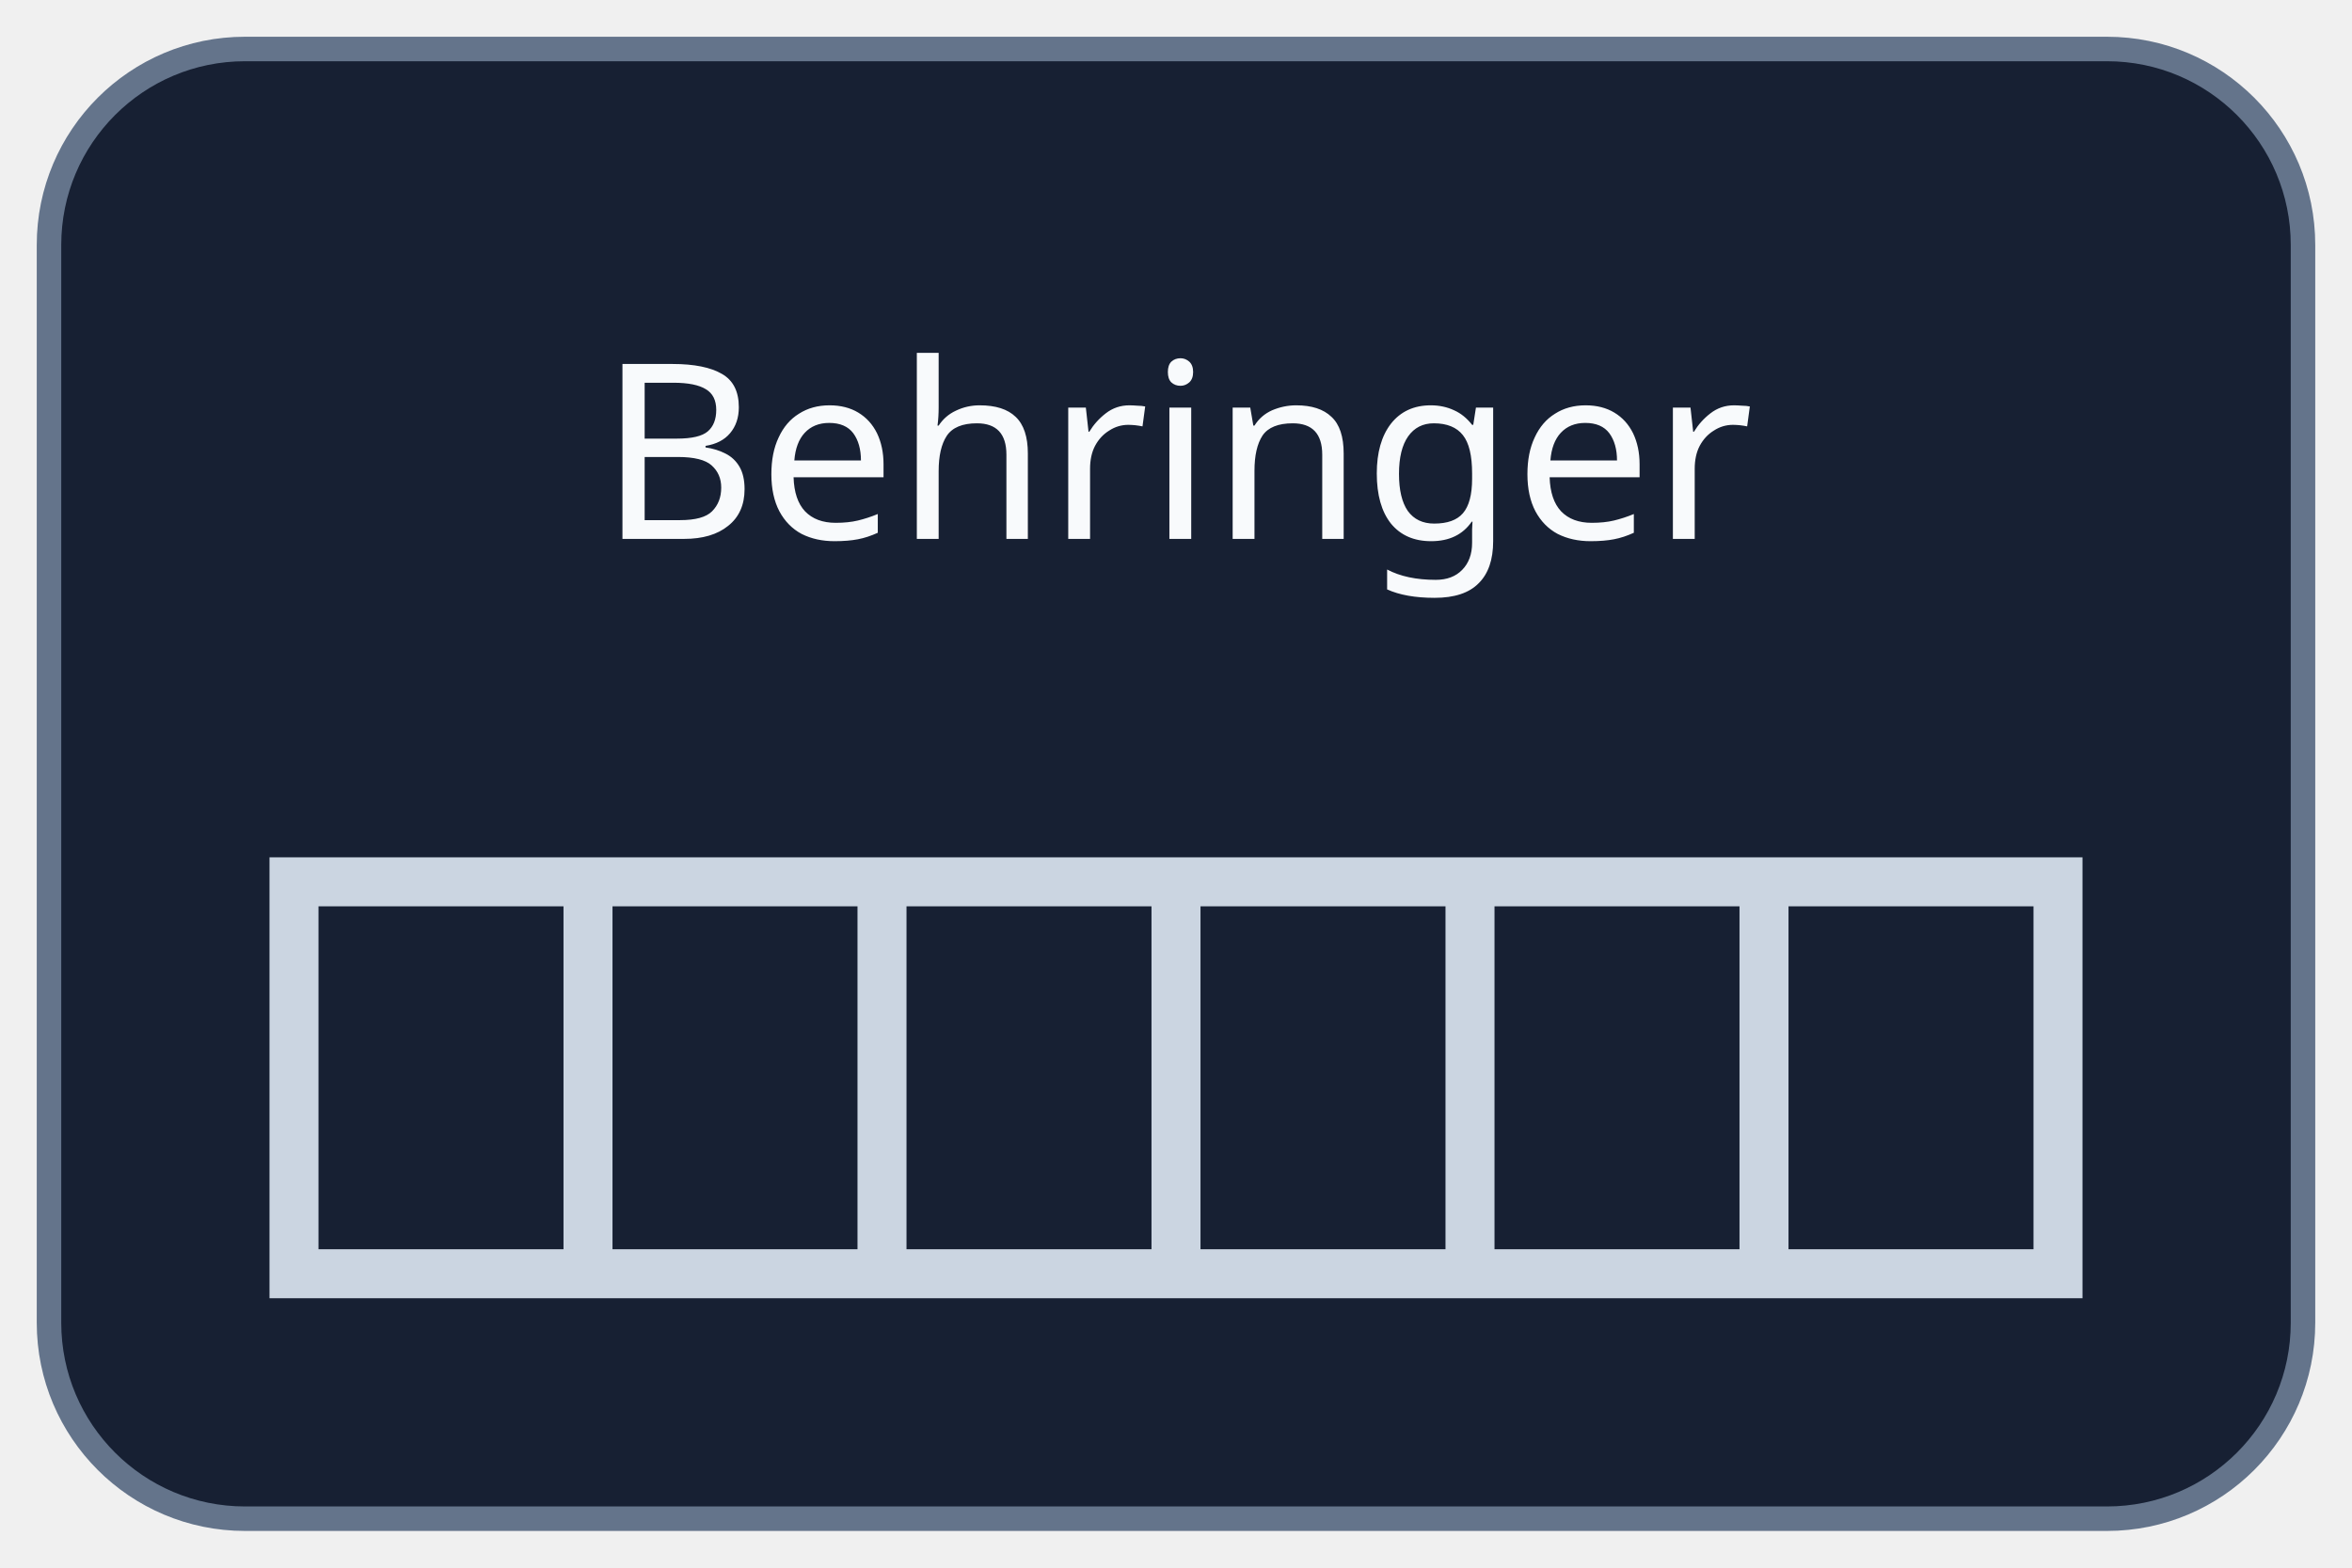
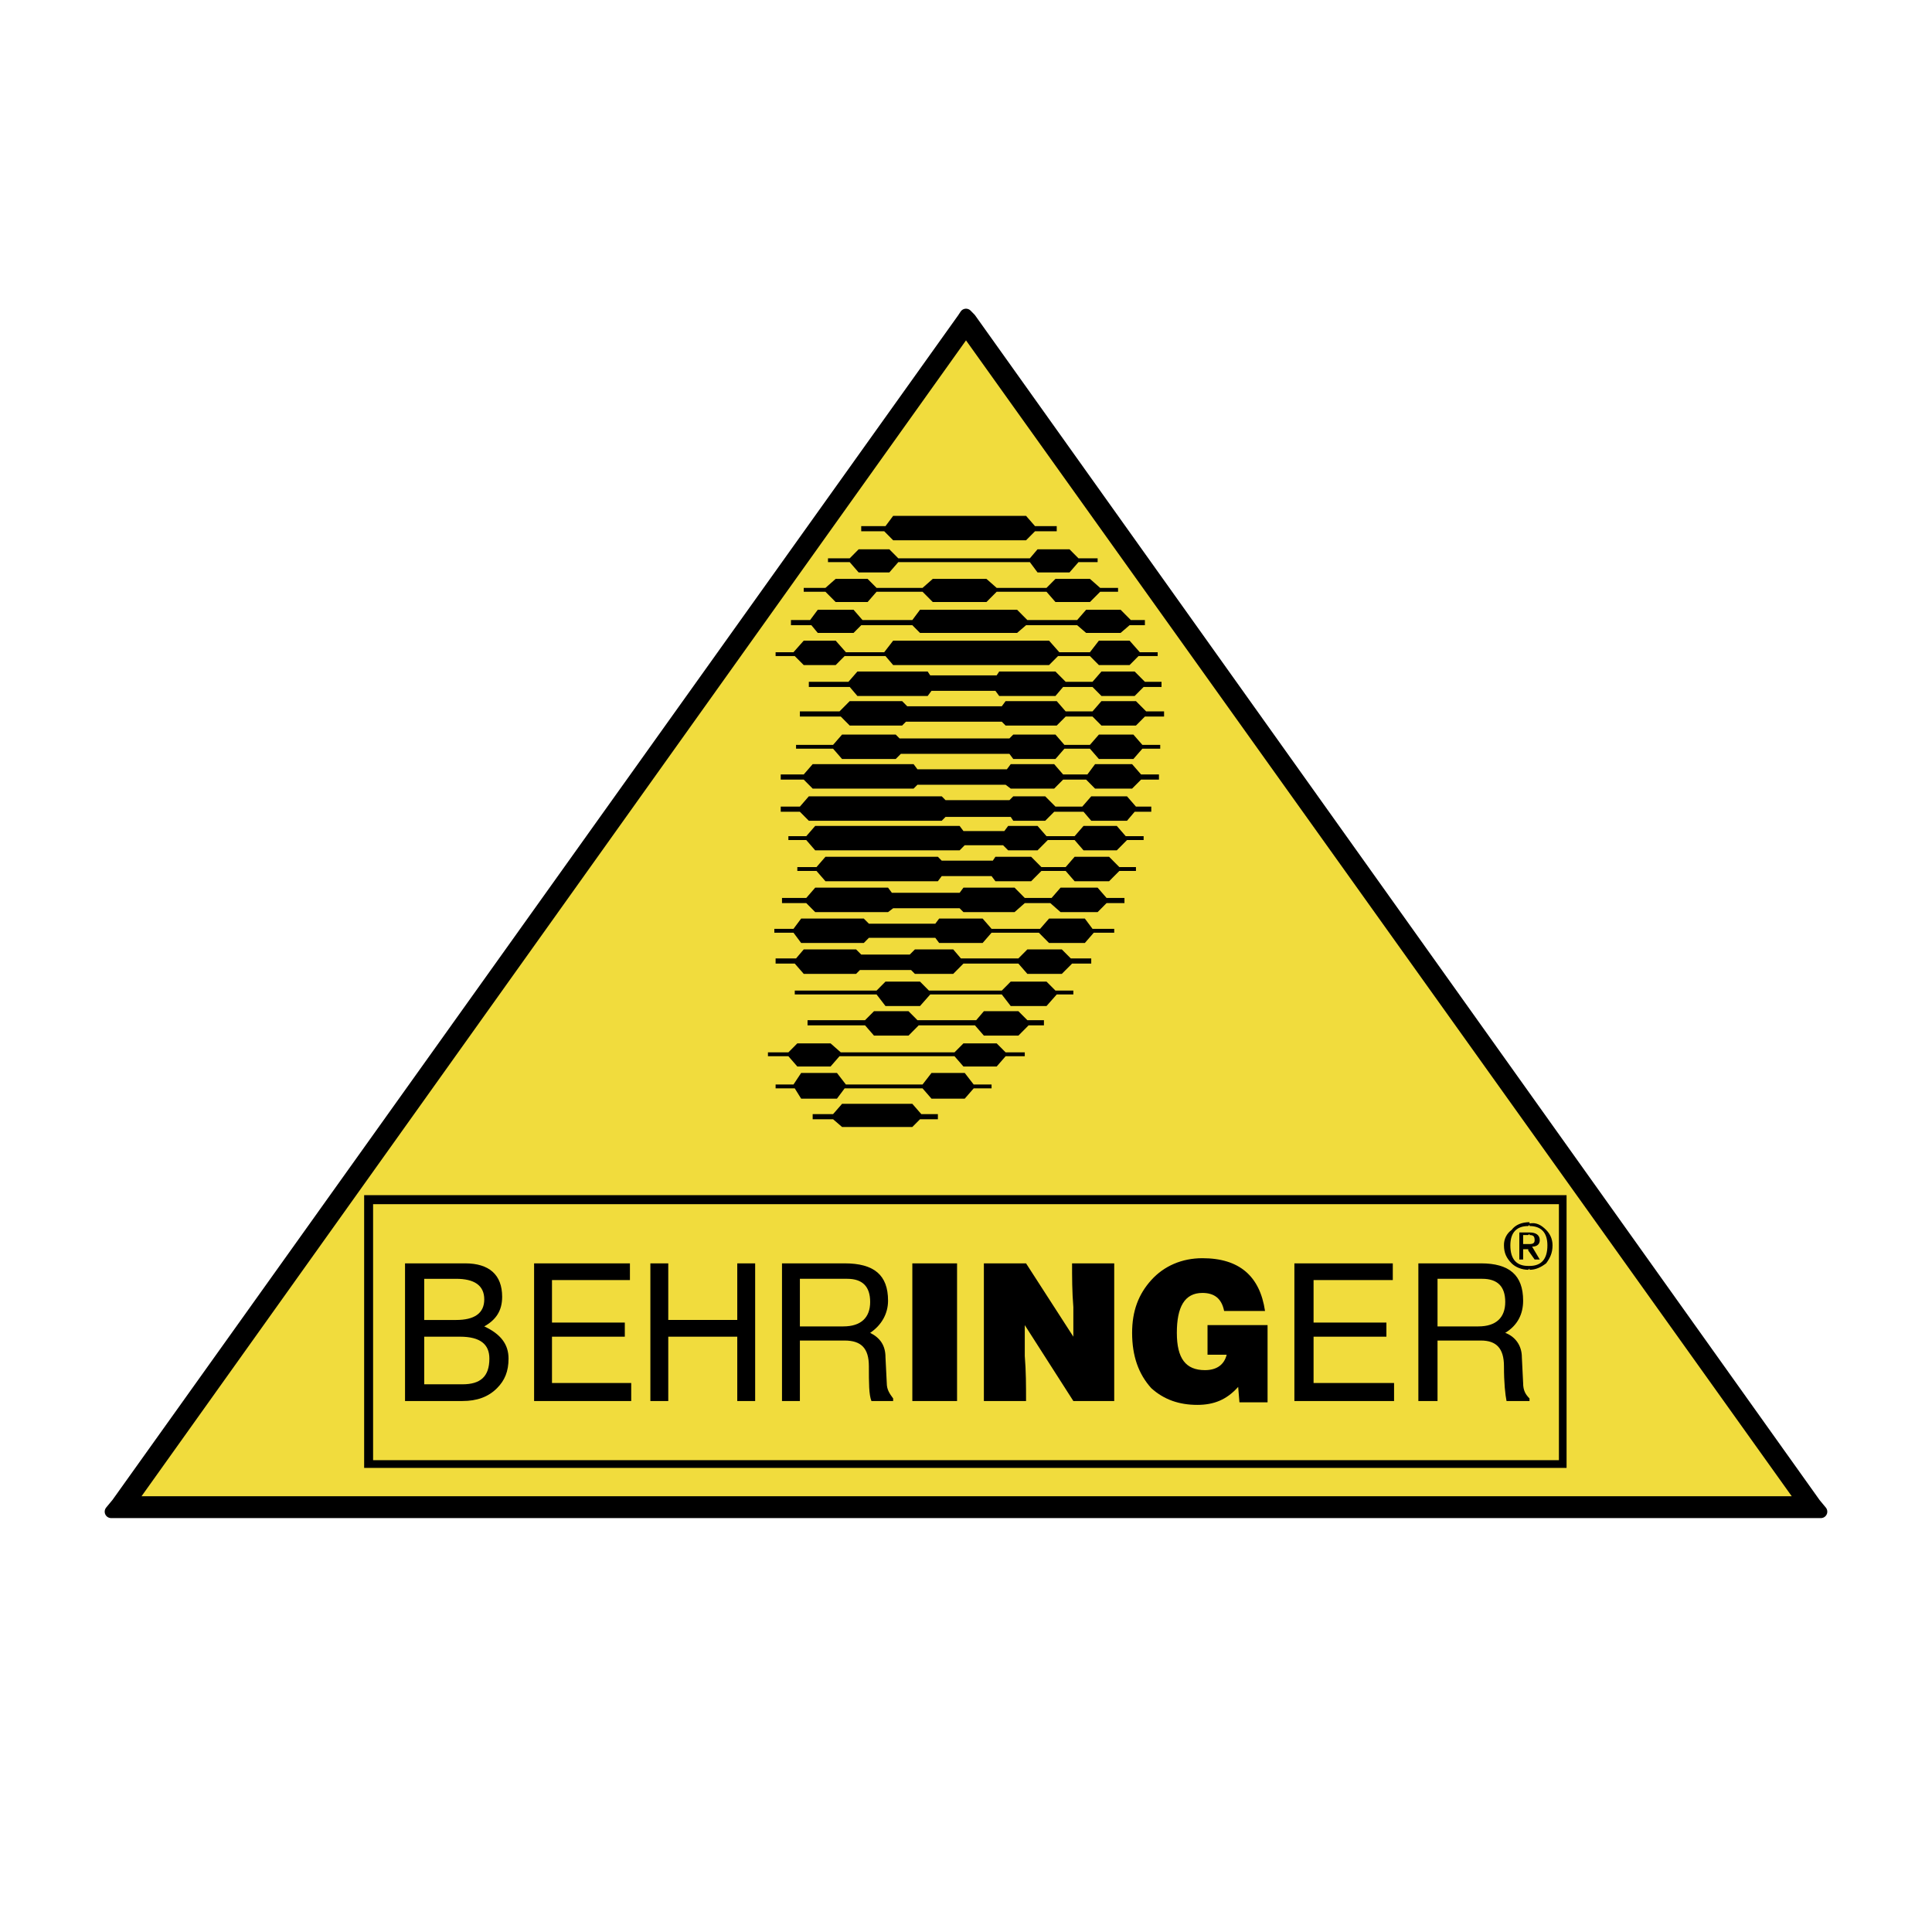
- <svg xmlns="http://www.w3.org/2000/svg" viewBox="0 0 96 64" role="img" aria-label="Behringer DeepMind 12 icon">
-   <rect x="2" y="2" width="92" height="60" rx="8" fill="#172033" stroke="#64748b" />
-   <text x="48" y="22" text-anchor="middle" fill="#f8fafc" font-family="sans-serif" font-size="10">Behringer</text>
-   <path d="M12 36h72v16H12z M24 36v16 M36 36v16 M48 36v16 M60 36v16 M72 36v16" fill="none" stroke="#cbd5e1" stroke-width="2" />
+ <svg xmlns="http://www.w3.org/2000/svg" width="2500" height="2500" viewBox="0 0 192.756 192.756">
+   <path fill-rule="evenodd" clip-rule="evenodd" fill="#fff" d="M0 0h192.756v192.756H0V0z" />
+   <path fill-rule="evenodd" clip-rule="evenodd" fill="#f1dc3d" d="M96.378 32.853L12.874 149.922H180.01L96.378 32.853z" />
+   <path fill-rule="evenodd" clip-rule="evenodd" d="M80.697 68.024v.514h4.08l.765.899h7.012l.382-.514h6.375l.38.514h5.612l.763-.899H109l.891.899h3.314l.895-.899h1.785v-.514h-1.658l-1.022-1.026h-3.314L109 68.024h-2.678l-1.019-1.026h-5.612l-.253.384h-6.63l-.254-.384h-7.012l-.893 1.026h-3.952zM80.188 63.917l-1.021 1.155h-1.785v.385h1.912l.894.898h3.186l.893-.898h4.079l.765.898h15.553l.893-.898h3.187l.893.898h3.06l.891-.898h1.914v-.385h-1.785l-1.02-1.155h-3.06l-.893 1.155h-3.058l-1.022-1.155H89.111l-.892 1.155h-3.824l-1.021-1.155h-3.186zM78.913 61.863v.514h2.039l.637.769h3.57l.765-.769h5.1l.765.769h9.688l.892-.769h5.1l.894.769h3.44l.894-.769h1.53v-.514h-1.403l-1.021-1.027h-3.44l-.894 1.027h-4.971l-1.021-1.027h-9.688l-.765 1.027h-4.973l-.892-1.027h-3.57l-.765 1.027h-1.911zM80.188 58.654v.385h2.167l1.019 1.026h3.188l.893-1.026h4.588l1.02 1.026h5.355l1.02-1.026h4.972l.893 1.026h3.441l1.02-1.026h1.785v-.385h-1.785l-1.02-.899h-3.441l-.893.899h-4.972l-1.02-.899h-5.355l-1.02.899h-4.588l-.893-.899h-3.188l-1.019.899h-2.167zM103.264 52.493l-.895-1.027H89.111l-.765 1.027h-2.422v.511h2.295l.892.9h13.258l.895-.9h2.166v-.511h-2.166zM89.621 55.702l-.892-.899h-3.061l-.891.899h-2.168v.384h2.168l.891 1.027h3.061l.892-1.027h13.131l.764 1.027h3.189l.893-1.027h1.912v-.384h-1.912l-.893-.899h-3.189l-.764.899H89.621zM113.334 72.389l.893-.899h1.912v-.513h-1.785l-1.02-1.027h-3.443L109 70.977h-2.678l-.892-1.027h-5.1l-.381.514h-9.435l-.51-.514h-5.227l-1.02 1.027h-3.952v.513h4.079l.893.899h5.227l.382-.385h9.563l.381.385h5.1l.892-.899H109l.891.899h3.443zM113.973 74.699h1.783v-.385h-1.783l-.895-1.026h-3.441l-.893 1.026h-2.551l-.89-1.026h-4.209l-.381.384H89.749l-.383-.384h-5.354l-.893 1.026h-3.697v.385h3.697l.893 1.027h5.354l.51-.513h10.837l.381.513h4.209l.89-1.027h2.551l.893 1.027h3.441l.895-1.027zM112.951 76.24h-3.697l-.764 1.027h-2.424l-.89-1.027h-4.336l-.383.512h-8.924l-.382-.512H81.08l-.892 1.027h-2.295v.514h2.295l.892.898h10.071l.382-.386h8.797l.51.386h4.336l.89-.898h2.297l.891.898h3.697l.893-.898h1.785v-.514h-1.785l-.893-1.027zM108.873 79.449l-.894 1.027h-2.676l-1.022-1.027h-3.187l-.381.384h-6.375l-.382-.384H80.697l-.892 1.027h-1.912v.514h1.912l.892.897h13.259l.382-.385h6.502l.254.385h3.187l.895-.897h2.929l.768.897h3.568l.764-.897h1.658v-.514h-1.529l-.893-1.027h-3.568zM108.105 82.401l-.89 1.026h-2.805l-.894-1.026h-2.93l-.383.514h-4.08l-.382-.514H81.334l-.892 1.026h-1.785v.385h1.785l.892 1.028h14.407l.509-.513h3.826l.51.513h2.93l1.021-1.028h2.678l.89 1.028h3.317l1.019-1.028h1.659v-.385h-1.786l-.892-1.026h-3.317zM113.334 86.894v-.385h-1.658l-1.02-1.027h-3.441l-.893 1.027H103.9l-1.021-1.027h-3.568l-.256.385h-5.099l-.383-.385H82.355l-.893 1.027H79.55v.385h1.912l.893 1.026h11.218l.383-.512h4.972l.383.512h3.568l1.021-1.026h2.422l.893 1.026h3.441l1.02-1.026h1.658zM109 92.67l-.766-1.026h-3.57l-.891 1.026h-4.845l-.893-1.026h-4.334l-.383.512h-6.629l-.51-.512h-6.247l-.765 1.026h-1.912v.385h1.912l.765 1.027h6.247l.51-.513h6.629l.383.513h4.334l.893-1.027h4.717l1.019 1.027h3.57l.893-1.027h2.039v-.385H109zM110.402 90.103h1.786v-.514h-1.786l-.892-1.027h-3.698l-.894 1.027h-2.676l-1.019-1.027h-5.1l-.382.514h-6.757l-.383-.514h-7.267l-.892 1.027H78.02v.514h2.422l.892.898h7.267l.51-.384h6.63l.382.384h5.1l1.019-.898h2.549l1.021.898h3.698l.892-.898zM107.088 99.217v-.385h-1.785l-.893-.898h-3.57l-.891.898h-7.268l-.892-.898h-3.443l-.891.898h-8.161v.385h8.161l.891 1.156h3.443l1.019-1.156h7.141l.891 1.156h3.57l1.02-1.156h1.658zM106.961 96.137h1.912v-.514h-2.039l-.895-.899h-3.441l-.893.899h-5.736l-.765-.899h-3.825l-.511.513h-4.844l-.51-.513h-5.226l-.766.899h-2.04v.514h1.912l.894 1.025h5.226l.382-.385h5.1l.383.385h3.825l1.019-1.025h5.482l.893 1.025h3.441l1.022-1.025zM90.642 100.887h-3.443l-.893.896h-5.737v.514h5.737l.893 1.027h3.443l1.019-1.027h5.609l.892 1.027h3.443l1.02-1.027h1.529v-.514h-1.656l-.893-.896h-3.443l-.764.896h-5.865l-.891-.896zM79.55 104.096l-.893.898h-2.039v.385h2.039l.893 1.027h3.314l.893-1.027h11.474l.892 1.027h3.315l.892-1.027h1.912v-.385h-1.912l-.892-.898h-3.315l-.892.898H83.884l-1.02-.898H79.55zM77.382 108.201v.387h1.912l.638 1.027h3.57l.765-1.027h7.776l.893 1.027h3.314l.893-1.027h1.785v-.387h-1.785l-.893-1.154h-3.314l-.893 1.154h-7.648l-.893-1.154h-3.57l-.765 1.154h-1.785zM84.012 110.129l-.893 1.025H81.08v.514h2.039l.893.771h7.012l.765-.771h1.784v-.514h-1.656l-.893-1.025h-7.012zM156.297 146.455v-27.213H36.331v27.213h119.966zm-.764-26.314v25.543H37.224v-25.543h118.309z" />
+   <path d="M106.961 126.045c0 1.412 0 2.824.127 4.365v2.951l-4.719-7.316h-4.207v13.734h4.207c0-1.539 0-2.951-.127-4.492v-3.08l4.846 7.572h4.078v-13.734h-4.205zM131.055 131.951v-4.238h7.904v-1.668h-9.818v13.734h9.945v-1.797h-8.031v-4.621h7.267v-1.41h-7.267zM126.465 132.207h-5.99v2.951h1.912c-.256 1.025-1.021 1.541-2.17 1.541-1.91 0-2.803-1.154-2.803-3.723 0-2.566.764-3.98 2.549-3.98 1.148 0 1.912.516 2.168 1.799h4.08c-.512-3.467-2.551-5.264-6.248-5.264-2.039 0-3.824.771-5.1 2.182-1.275 1.412-1.912 3.082-1.912 5.264 0 2.311.637 4.109 1.912 5.52 1.275 1.156 2.805 1.668 4.59 1.668 1.658 0 2.934-.512 4.08-1.795l.127 1.539h2.805v-7.702zM152.6 122.066v-.129c-.764 0-1.402.256-1.785.771a1.834 1.834 0 0 0-.764 1.539c0 .77.256 1.283.764 1.797.383.385 1.021.643 1.658.643l.127-.129v.129c.639 0 1.148-.258 1.658-.643.381-.514.639-1.027.639-1.797 0-.643-.258-1.154-.639-1.539-.51-.515-1.02-.77-1.658-.642zm-.127.256l.127-.129v.129c1.148 0 1.785.641 1.785 1.926 0 1.412-.637 2.055-1.785 2.055h-.127c-1.148 0-1.785-.643-1.785-2.055 0-1.285.636-1.926 1.785-1.926z" fill-rule="evenodd" clip-rule="evenodd" />
+   <path d="M152.473 124.633v.129l.637.898h.512l-.764-1.283c.506 0 .764-.258.764-.643 0-.514-.383-.771-1.021-.771h-1.018v2.697h.381v-1.027h.509zm.127-1.539v.127c.385 0 .51.129.51.514 0 .258-.125.385-.51.385h-.637v-.898h.51l.127-.128zM151.963 129.768c0-2.566-1.402-3.723-4.207-3.723h-6.246v13.734h1.912v-6.033h4.334c1.529 0 2.295.77 2.295 2.568 0 1.668.127 2.824.256 3.465h2.293v-.256c-.381-.385-.637-.77-.637-1.541l-.127-2.566c0-1.154-.639-2.055-1.658-2.439 1.273-.77 1.785-1.924 1.785-3.209zm-8.541 2.568v-4.75h4.461c1.529 0 2.295.77 2.295 2.311s-.893 2.439-2.678 2.439h-4.078zM62.338 131.951h-7.266v-4.238h7.776v-1.668h-9.561v13.734h9.689v-1.797h-7.904v-4.621h7.266v-1.41zM66.673 131.693v-5.648h-1.785v13.734h1.785v-6.418h6.884v6.418h1.785v-13.734h-1.785v5.648h-6.884zM88.601 129.768c0-2.566-1.402-3.723-4.334-3.723H78.02v13.734h1.785v-6.033h4.461c1.658 0 2.422.77 2.422 2.568 0 1.668 0 2.824.254 3.465h2.168v-.256c-.382-.514-.637-.898-.637-1.541l-.128-2.566c0-1.154-.51-1.926-1.529-2.439 1.148-.77 1.785-1.924 1.785-3.209zm-8.796 2.568v-4.75h4.716c1.53 0 2.295.77 2.295 2.311s-.893 2.439-2.678 2.439h-4.333zM95.486 126.045h-4.462v13.734h4.462v-13.734zM50.1 129.383c0-2.182-1.275-3.338-3.698-3.338H40.41v13.734h5.737c1.403 0 2.551-.385 3.443-1.283.766-.77 1.147-1.668 1.147-2.951 0-1.414-.764-2.439-2.422-3.209 1.147-.643 1.785-1.541 1.785-2.953zm-1.785.256c0 1.414-1.021 2.055-2.805 2.055h-3.186v-4.107h3.186c1.784-.001 2.805.64 2.805 2.052l-2.168 8.473h-3.823v-4.75h3.569c2.039 0 2.932.77 2.932 2.184 0 1.795-.893 2.566-2.678 2.566l2.168-8.473z" fill-rule="evenodd" clip-rule="evenodd" />
+   <path d="M96.633 32.468l-.255.385m84.27 117.325l-.256-.256m.381 0l-.125.256m-.255-.256h.381m-.126.385l-.256.258-.127-.258m.383 0h.125m0-.385v.385m0 0l-.125-.129m-.382.129h.383m-.001-.129v.129m-.382 0l-.256-.385m0 0h.383m.38.385v.512m0-.001l.258-.77M96.378 32.082l-.128.257m-.127.129l.127-.128m0-.001h.255m0 0l-.127-.257m0 0l.381-.255m-.126.641l-.128-.128m0-.001h.254l-.126.128m-.51-.64h.637m-.637.641v-.128m.127-.001h-.127m0 0l.255-.257m84.653 117.967l.637.77h-.895M96.378 32.853l-.255-.385m0-.641l.255-.387.381.387M12.108 150.178l-.128.129m.128-.129l-.128-.256h.382m-.127.385l-.127-.129m-.383-.129l.255.258m0 0h.255m.128.257l.127-.258m.384-.384l-.383.385m-.128-.385h.511m-.894.385l.382.258m-.127-.258l.127.258m.128-.258h-.255m-.127-.129l.254-.256m-.382.896h-.893l.637-.77m.256.77l-.255-.77M96.378 32.853L12.874 149.922M96.123 32.468l-83.76 117.454m-.638.127L96.123 31.827m83.887 118.095L96.378 32.853M12.874 149.922H180.01m.383 0L96.633 32.468m.127-.641l84.271 118.222m-.258.769H11.98m.51-.511h167.775" fill="none" stroke="#000" stroke-width="1.284" stroke-linecap="round" stroke-linejoin="round" stroke-miterlimit="2.613" />
</svg>
